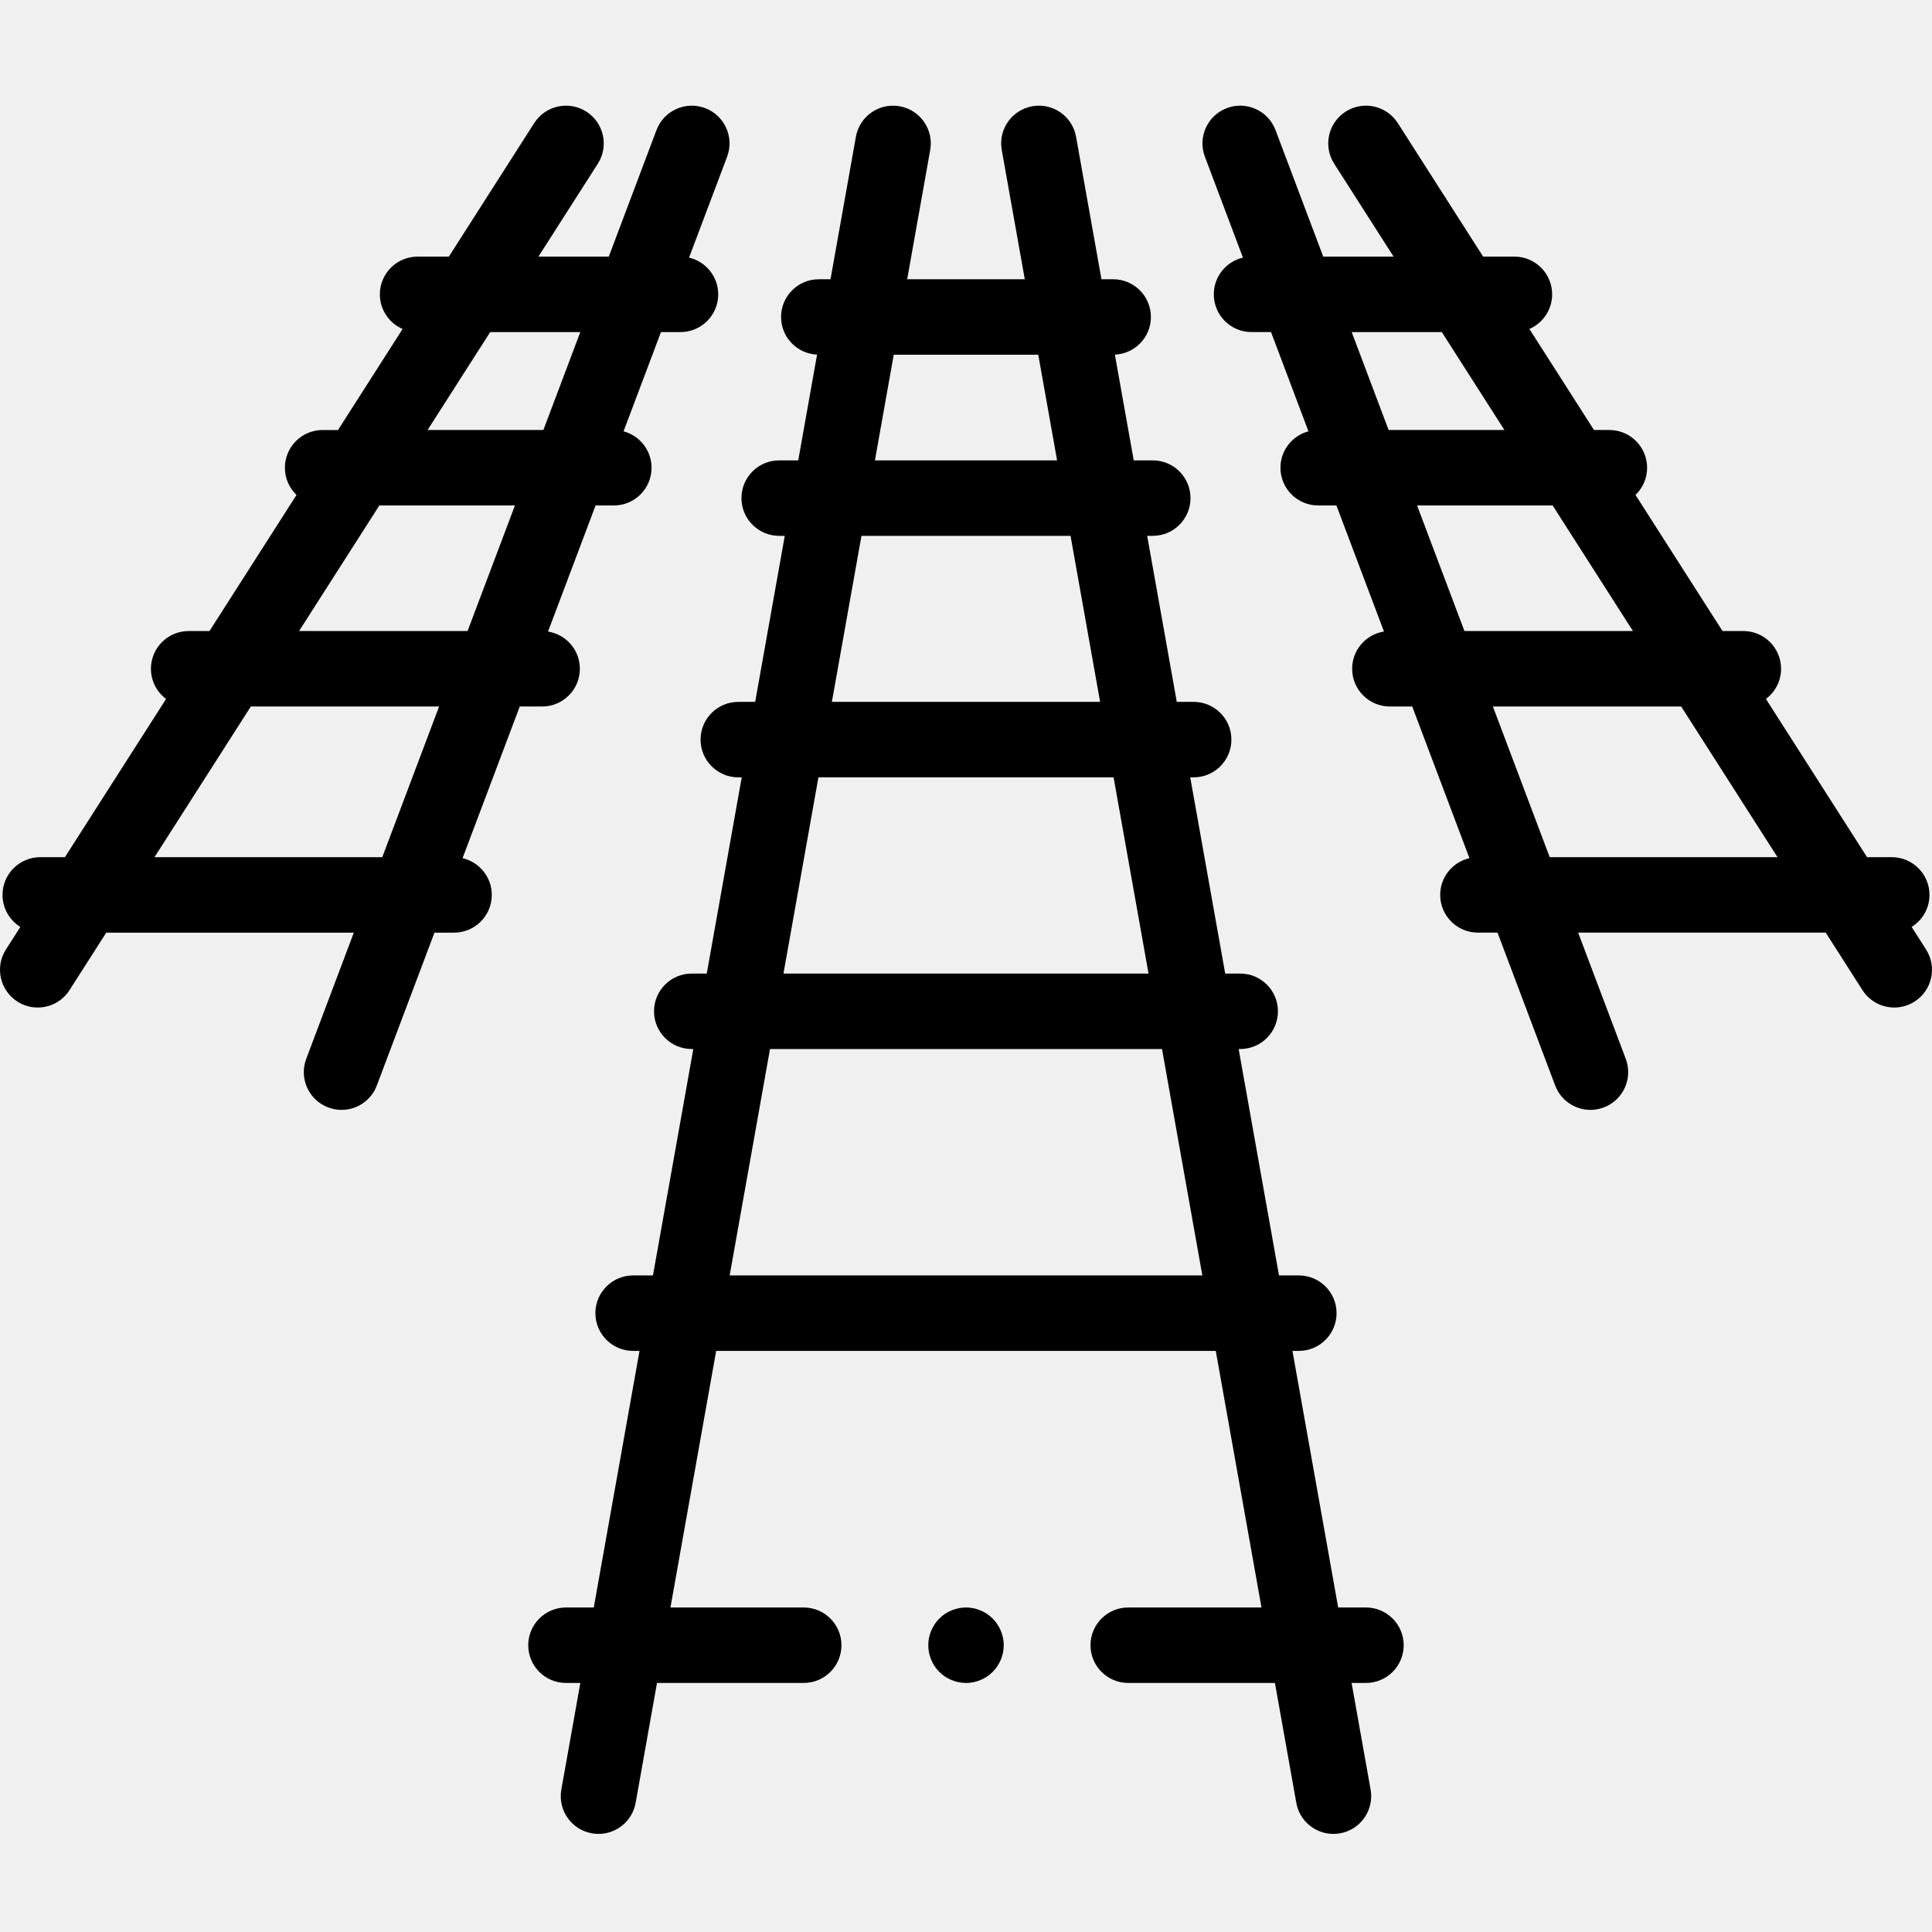
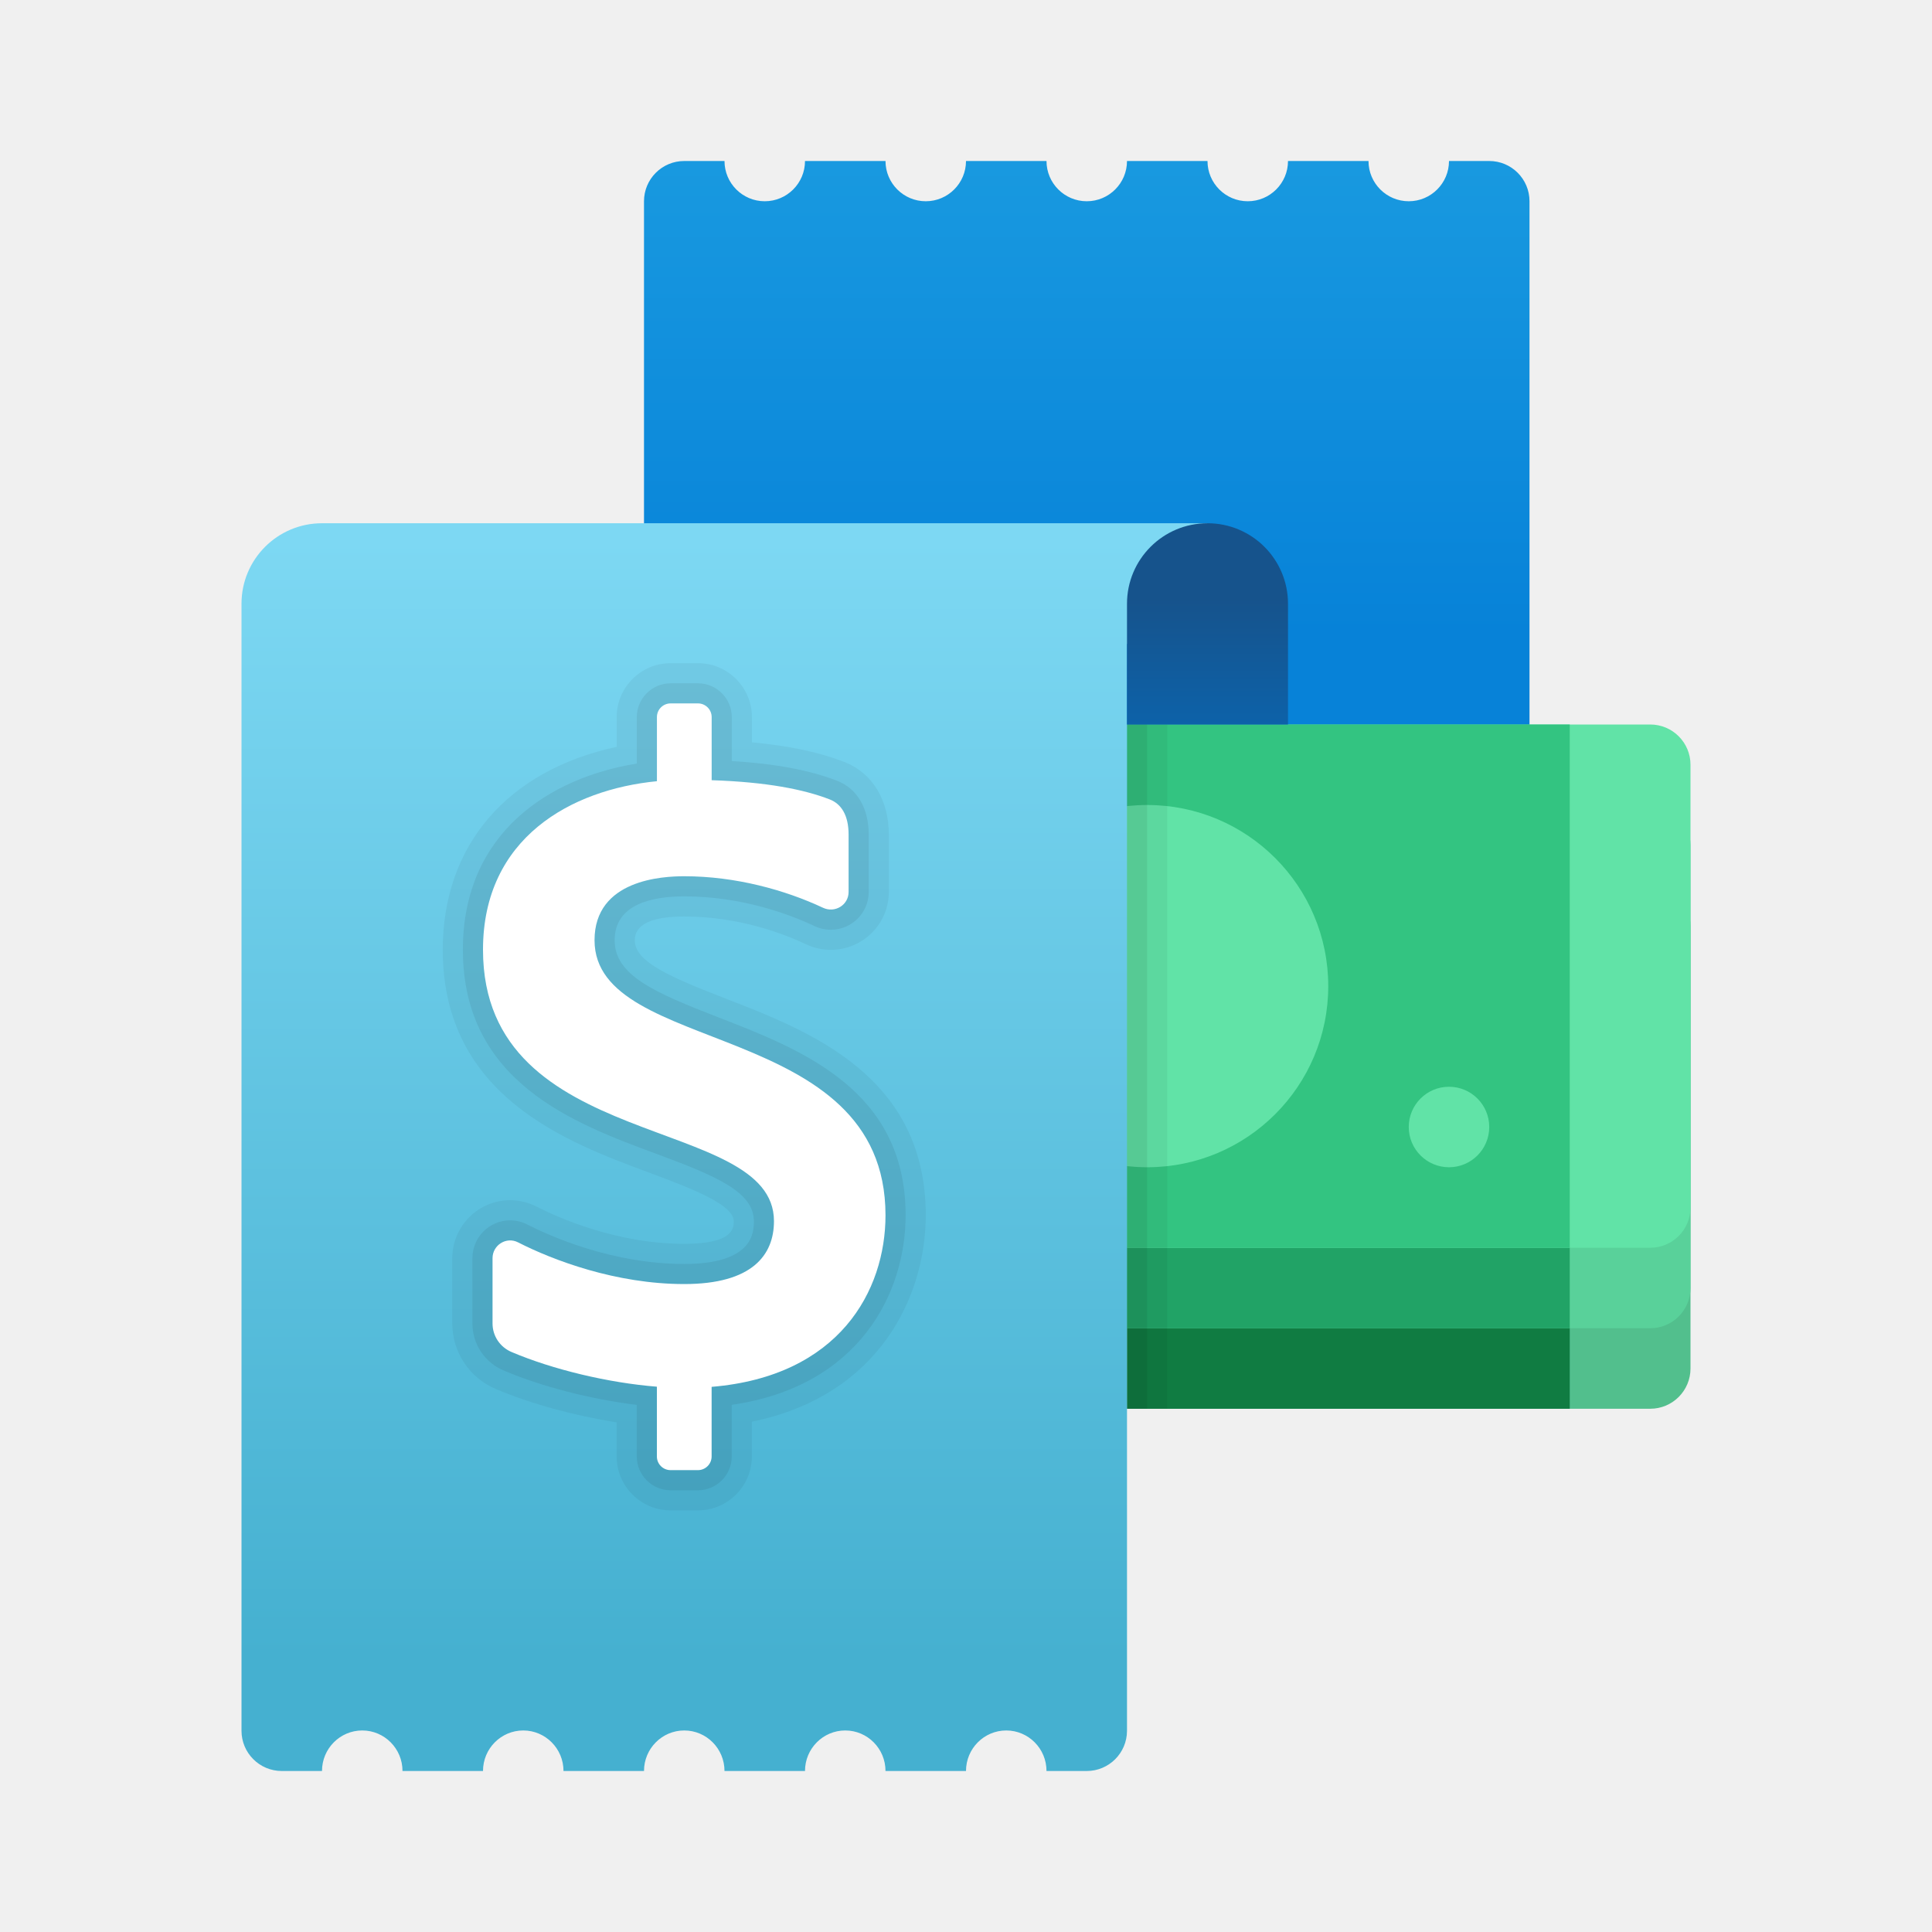
- <svg xmlns="http://www.w3.org/2000/svg" height="511pt" viewBox="0 -27 511.999 511" width="511pt">
-   <path d="m362 398.5h-7.371l-12.117-68h1.691c5.523 0 10-4.477 10-10 0-5.52-4.477-9.996-10-9.996h-5.254l-10.695-60h.41c5.523 0 10-4.48 10-10 0-5.523-4.477-10-10-10h-3.973l-9.27-52h.91c5.523 0 10-4.48 10-10 0-5.523-4.477-10-10-10h-4.473l-7.844-44h1.48c5.523 0 10-4.48 10-10 0-5.523-4.477-10-10-10h-5.043l-4.996-28.023c5.309-.242 9.543-4.609 9.543-9.977 0-5.523-4.48-10-10-10h-3.102l-6.727-37.754c-.973-5.438-6.152-9.059-11.602-8.09-5.438.969-9.059 6.16-8.09 11.598l6.102 34.246h-31.168l6.102-34.246c.969-5.438-2.652-10.629-8.09-11.598-5.441-.965-10.629 2.652-11.602 8.09l-6.727 37.754h-3.102c-5.523 0-10 4.477-10 10 0 5.367 4.23 9.734 9.539 9.977l-4.992 28.023h-5.047c-5.52 0-10 4.477-10 10 0 5.52 4.48 10 10 10h1.48l-7.84 44h-4.473c-5.523 0-10 4.477-10 10 0 5.52 4.477 10 10 10h.906l-9.266 52h-3.977c-5.52 0-10 4.477-10 10 0 5.52 4.48 10 10 10h.414l-10.695 60h-5.258c-5.52 0-10 4.477-10 9.996 0 5.523 4.48 10 10 10h1.695l-12.121 68h-7.367c-5.52 0-10 4.48-10 10 0 5.523 4.48 10 10 10h3.805l-5.035 28.246c-.969 5.438 2.652 10.633 8.09 11.602.594.102 1.188.156 1.77.156 4.754 0 8.969-3.402 9.832-8.246l5.66-31.758h38.879c5.523 0 10-4.477 10-10 0-5.52-4.477-10-10-10h-35.316l12.117-68h132.398l12.117 68h-35.316c-5.523 0-10 4.48-10 10 0 5.523 4.477 10 10 10h38.879l5.66 31.758c.863 4.844 5.078 8.246 9.832 8.246.582 0 1.176-.055 1.77-.156 5.438-.969 9.059-6.164 8.09-11.602l-5.035-28.246h3.805c5.52 0 10-4.477 10-10 0-5.52-4.477-10-9.996-10zm-125.148-331.996h38.297l4.992 28h-48.281zm-8.555 48h55.406l7.84 44h-71.09zm-11.406 64h78.219l9.266 52h-96.75zm-23.523 132 10.691-60h103.883l10.691 60zm0 0" />
-   <path d="m510.422 224.117-3.816-5.973c2.836-1.766 4.727-4.898 4.727-8.484 0-5.52-4.477-10-10-10h-6.543l-26.805-41.934c2.434-1.824 4.016-4.719 4.016-7.996 0-5.523-4.48-10-10-10h-5.52l-23.059-36.066c1.895-1.82 3.078-4.371 3.078-7.207 0-5.523-4.48-10-10-10h-4.078l-17.117-26.777c3.543-1.539 6.027-5.066 6.027-9.176 0-5.523-4.477-10-10-10h-8.285l-22.621-35.387c-2.977-4.652-9.16-6.016-13.812-3.039-4.652 2.973-6.016 9.156-3.039 13.812l15.734 24.613h-18.641l-12.645-33.527c-1.949-5.168-7.723-7.781-12.887-5.828-5.168 1.945-7.777 7.715-5.828 12.883l10.086 26.742c-4.426 1.027-7.727 4.988-7.727 9.73 0 5.523 4.477 10 10 10h5.168l9.918 26.301c-4.27 1.141-7.422 5.023-7.422 9.652 0 5.523 4.48 10 10 10h4.836l12.598 33.406c-4.777.754-8.434 4.879-8.434 9.867 0 5.52 4.477 10 10 10h5.926l15.16 40.195c-4.438 1.02-7.75 4.988-7.75 9.734 0 5.523 4.477 10 10 10h5.191l15.273 40.496c1.508 4.008 5.312 6.477 9.355 6.477 1.172 0 2.367-.211 3.527-.648 5.168-1.945 7.777-7.719 5.828-12.883l-12.613-33.441h65.605l9.734 15.227c1.91 2.988 5.137 4.617 8.438 4.617 1.844 0 3.707-.508 5.375-1.574 4.652-2.977 6.016-9.16 3.039-13.812zm-128.328-163.613 16.59 25.953h-30.688l-9.785-25.953zm29.375 45.953 21.273 33.273h-44.652l-12.551-33.273zm-.781 93.203-15.059-39.93h49.898l25.527 39.93zm0 0" />
-   <path d="m122.582 199.926 15.16-40.195h5.926c5.523 0 10-4.477 10-10 0-4.988-3.656-9.109-8.434-9.863l12.598-33.41h4.836c5.523 0 10-4.477 10-10 0-4.629-3.152-8.512-7.422-9.652l9.918-26.301h5.168c5.523 0 10-4.477 10-10 0-4.738-3.301-8.699-7.727-9.73l10.086-26.742c1.949-5.164-.66-10.934-5.828-12.883-5.168-1.949-10.938.66-12.887 5.828l-12.645 33.527h-18.641l15.734-24.613c2.977-4.652 1.613-10.836-3.039-13.812-4.652-2.977-10.836-1.613-13.812 3.039l-22.621 35.387h-8.285c-5.523 0-10 4.477-10 10 0 4.109 2.48 7.637 6.027 9.176l-17.117 26.777h-4.078c-5.52 0-10 4.48-10 10 0 2.836 1.184 5.387 3.078 7.207l-23.059 36.066h-5.52c-5.523 0-10 4.477-10 10 0 3.277 1.582 6.172 4.016 7.996l-26.809 41.934h-6.539c-5.523 0-10 4.48-10 10 0 3.586 1.891 6.719 4.723 8.484l-3.816 5.973c-2.973 4.652-1.613 10.836 3.043 13.812 1.668 1.066 3.531 1.574 5.375 1.574 3.297 0 6.527-1.629 8.434-4.617l9.734-15.227h65.605l-12.609 33.441c-1.949 5.164.66 10.938 5.828 12.883 1.16.438 2.355.648 3.527.648 4.039 0 7.848-2.469 9.355-6.477l15.273-40.496h5.191c5.523 0 10-4.477 10-10 0-4.746-3.312-8.711-7.75-9.734zm7.324-139.422h23.883l-9.789 25.953h-30.688zm-29.379 45.953h35.934l-12.551 33.273h-44.652zm-59.582 93.203 25.527-39.93h49.895l-15.059 39.93zm0 0" />
-   <path d="m256 398.5c-2.633 0-5.211 1.07-7.07 2.93-1.859 1.863-2.93 4.441-2.93 7.07 0 2.633 1.066 5.211 2.93 7.07 1.859 1.859 4.438 2.93 7.07 2.93 2.629 0 5.211-1.07 7.066-2.93 1.863-1.859 2.934-4.438 2.934-7.07 0-2.629-1.07-5.207-2.934-7.07-1.855-1.859-4.438-2.93-7.066-2.93zm0 0" />
+ <svg xmlns="http://www.w3.org/2000/svg" viewBox="0 0 48 48" width="240px" height="240px">
+   <path fill="#52bf8d" d="M41,35H28V22h13c0.552,0,1,0.448,1,1v11C42,34.552,41.552,35,41,35z" />
+   <rect width="11" height="13" x="28" y="22" fill="#107c42" />
+   <path fill="#59d19a" d="M41,33H28V20h13c0.552,0,1,0.448,1,1v11C42,32.552,41.552,33,41,33z" />
+   <rect width="11" height="13" x="28" y="20" fill="#21a366" />
+   <linearGradient id="cYZx8ECMxh~Vv1DPmkGSIa" x1="27" x2="27" y1="3.617" y2="15.745" gradientUnits="userSpaceOnUse">
+     <stop offset="0" stop-color="#199ae0" />
+     <stop offset="1" stop-color="#0782d8" />
+   </linearGradient>
+   <path fill="url(#cYZx8ECMxh~Vv1DPmkGSIa)" d="M16,20.48V5c0-0.552,0.448-1,1-1h1c0,0.552,0.448,1,1,1s1-0.448,1-1h2c0,0.552,0.448,1,1,1 s1-0.448,1-1h2c0,0.552,0.448,1,1,1s1-0.448,1-1h2c0,0.552,0.448,1,1,1s1-0.448,1-1h2c0,0.552,0.448,1,1,1s1-0.448,1-1h1 c0.552,0,1,0.448,1,1v15.48H16z" />
+   <path fill="#61e3a7" d="M41,31H28V18h13c0.552,0,1,0.448,1,1v11C42,30.552,41.552,31,41,31z" />
+   <rect width="11" height="13" x="28" y="18" fill="#33c481" />
+   <circle cx="28.5" cy="24.5" r="4.5" fill="#61e3a7" />
+   <circle cx="36" cy="28" r="1" fill="#61e3a7" />
+   <linearGradient id="cYZx8ECMxh~Vv1DPmkGSIb" x1="18" x2="18" y1="13.386" y2="41.215" gradientUnits="userSpaceOnUse">
+     <stop offset="0" stop-color="#7dd8f3" />
+     <stop offset="1" stop-color="#45b0d0" />
+   </linearGradient>
+   <path fill="url(#cYZx8ECMxh~Vv1DPmkGSIb)" d="M30,13H8c-1.105,0-2,0.895-2,2v28c0,0.552,0.448,1,1,1h1c0-0.556,0.448-1.007,1-1.007 s1,0.451,1,1.007h2c0-0.556,0.448-1.007,1-1.007s1,0.451,1,1.007h2c0-0.556,0.448-1.007,1-1.007s1,0.451,1,1.007h2 c0-0.556,0.448-1.007,1-1.007s1,0.451,1,1.007h2c0-0.556,0.448-1.007,1-1.007s1,0.451,1,1.007h1c0.552,0,1-0.448,1-1V16h2V13z" />
+   <linearGradient id="cYZx8ECMxh~Vv1DPmkGSIc" x1="30" x2="30" y1="22.231" y2="14.887" gradientUnits="userSpaceOnUse">
+     <stop offset="0" stop-color="#0176d0" />
+     <stop offset="1" stop-color="#16538c" />
+   </linearGradient>
+   <path fill="url(#cYZx8ECMxh~Vv1DPmkGSIc)" d="M32,18h-4v-3c0-1.105,0.895-2,2-2h0c1.105,0,2,0.895,2,2V18z" />
+   <rect width="1" height="17" x="28" y="18" opacity=".05" />
+   <rect width=".5" height="17" x="28" y="18" opacity=".07" />
+   <path d="M16.66,37.525c-0.739,0-1.34-0.602-1.34-1.341v-0.846c-1.055-0.165-2.148-0.466-3-0.828 c-0.657-0.276-1.083-0.916-1.083-1.629V31.26c0-0.795,0.645-1.441,1.437-1.441c0.228,0,0.454,0.056,0.656,0.159 c0.543,0.277,1.995,0.925,3.67,0.925c1.229,0,1.229-0.396,1.229-0.564c0-0.396-0.954-0.781-2.107-1.208 C14.082,28.375,11,27.234,11,23.596c0-2.597,1.606-4.455,4.321-5.041v-0.738c0-0.739,0.601-1.341,1.34-1.341h0.68 c0.739,0,1.34,0.602,1.34,1.341v0.626c0.917,0.085,1.672,0.245,2.297,0.488c0.692,0.268,1.105,0.942,1.105,1.805v1.425 c0,0.792-0.646,1.437-1.44,1.437c-0.218,0-0.427-0.047-0.623-0.14C19.474,23.2,18.353,22.77,17,22.77 c-0.815,0-1.229,0.199-1.229,0.591c0,0.534,0.857,0.905,2.271,1.454C20.135,25.627,23,26.74,23,30.193 c0,1.997-1.142,4.479-4.32,5.129v0.862c0,0.739-0.601,1.341-1.34,1.341H16.66z" opacity=".05" />
+   <path d="M16.66,37.025c-0.463,0-0.84-0.377-0.84-0.841v-1.28c-1.132-0.138-2.361-0.452-3.305-0.854 c-0.473-0.199-0.778-0.658-0.778-1.169V31.26c0-0.52,0.42-0.941,0.937-0.941c0.146,0,0.294,0.035,0.426,0.104 c0.577,0.294,2.115,0.98,3.9,0.98c1.729,0,1.729-0.801,1.729-1.064c0-0.724-0.919-1.116-2.434-1.677 c-2.023-0.749-4.795-1.775-4.795-5.065c0-2.909,2.155-4.277,4.321-4.626v-1.153c0-0.464,0.377-0.841,0.84-0.841h0.68 c0.463,0,0.84,0.377,0.84,0.841v1.09c1.078,0.065,1.938,0.227,2.616,0.49c0.5,0.193,0.786,0.682,0.786,1.339v1.425 c0,0.517-0.422,0.937-0.94,0.937c-0.142,0-0.279-0.03-0.409-0.092C19.648,22.73,18.449,22.27,17,22.27 c-0.788,0-1.729,0.189-1.729,1.091c0,0.87,0.984,1.297,2.59,1.92c2.066,0.803,4.639,1.802,4.639,4.913 c0,1.923-1.143,4.25-4.32,4.709v1.282c0,0.464-0.377,0.841-0.84,0.841H16.66z" opacity=".07" />
+   <path fill="#fff" d="M22,30.193c0-4.897-7.229-3.94-7.229-6.833c0-1.51,1.698-1.59,2.229-1.59 c1.276,0,2.508,0.342,3.447,0.783c0.296,0.139,0.636-0.067,0.636-0.393v-1.425c0-0.478-0.18-0.761-0.467-0.873 c-0.644-0.25-1.568-0.433-2.935-0.478v-1.568c0-0.188-0.152-0.34-0.34-0.34h-0.68c-0.188,0-0.34,0.152-0.34,0.34v1.593 C14.199,19.615,12,20.812,12,23.596c0,5.076,7.229,4.069,7.229,6.742c0,0.84-0.537,1.564-2.229,1.564 c-1.701,0-3.264-0.594-4.129-1.036c-0.291-0.149-0.634,0.067-0.634,0.394v1.622c0,0.311,0.187,0.588,0.474,0.709 c1.025,0.435,2.4,0.765,3.609,0.861v1.733c0,0.188,0.152,0.34,0.34,0.34h0.68c0.188,0,0.34-0.152,0.34-0.34v-1.729 C20.853,34.192,22,32.068,22,30.193z" />
</svg>
